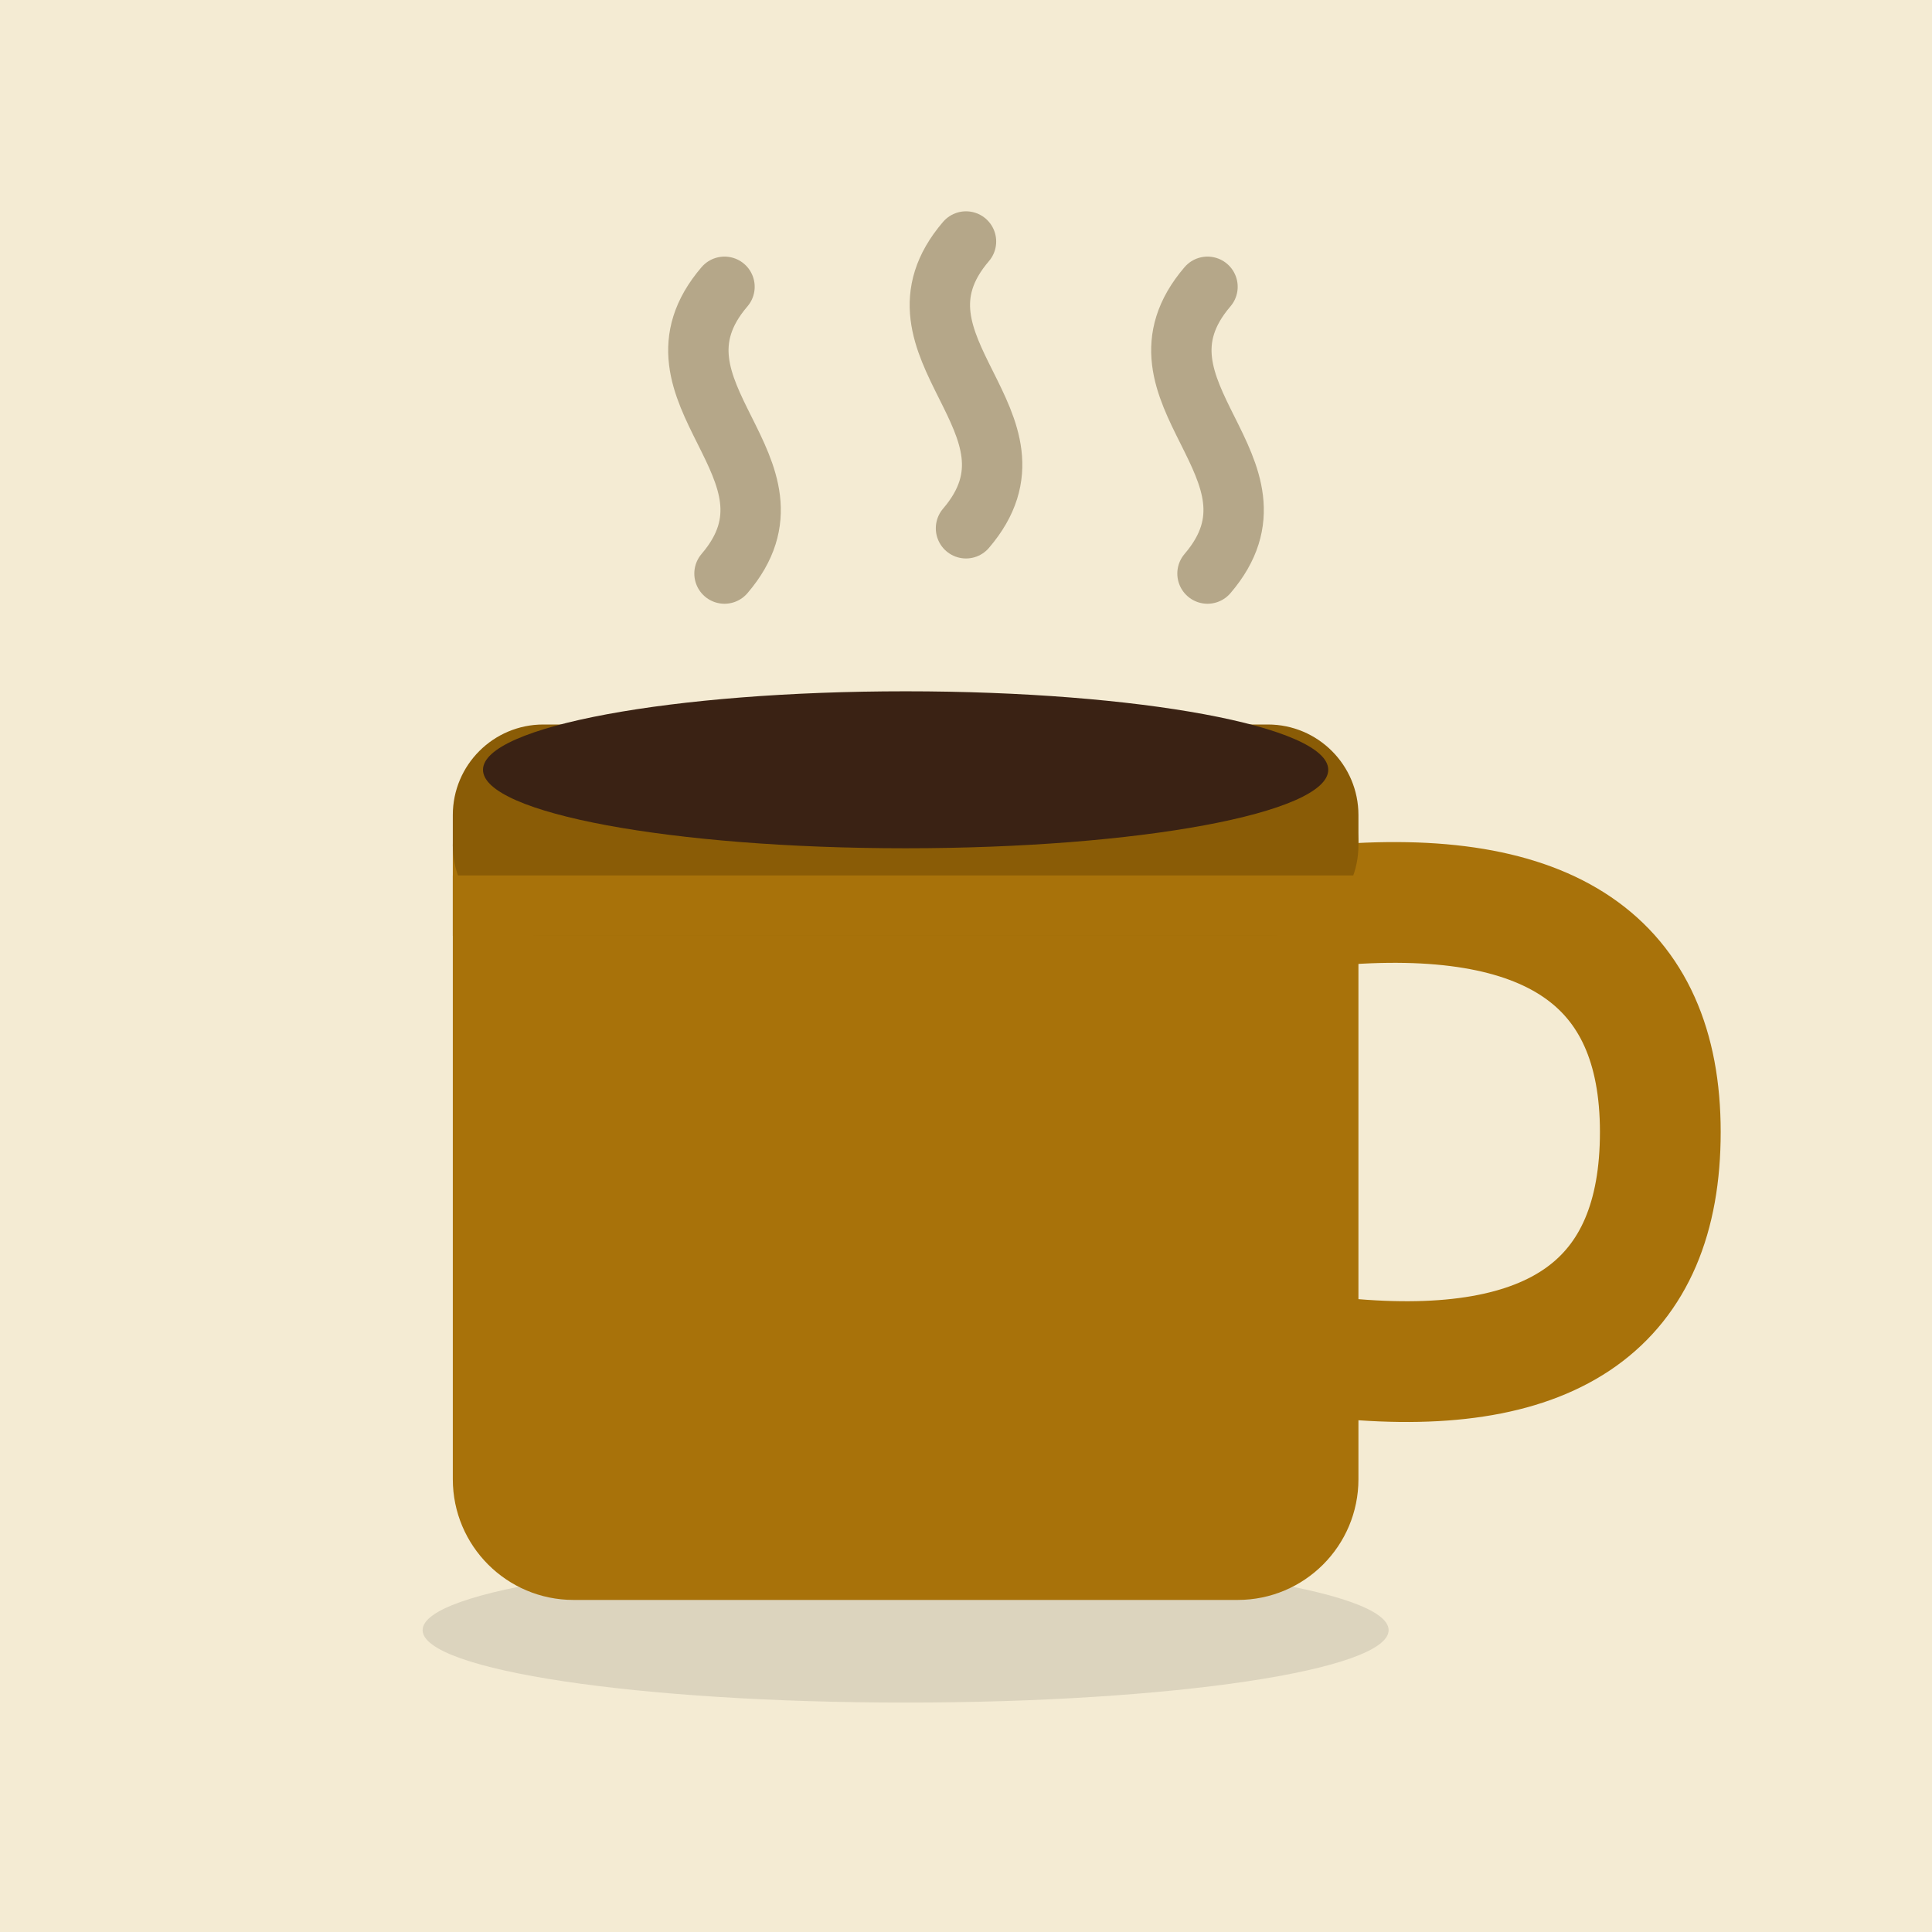
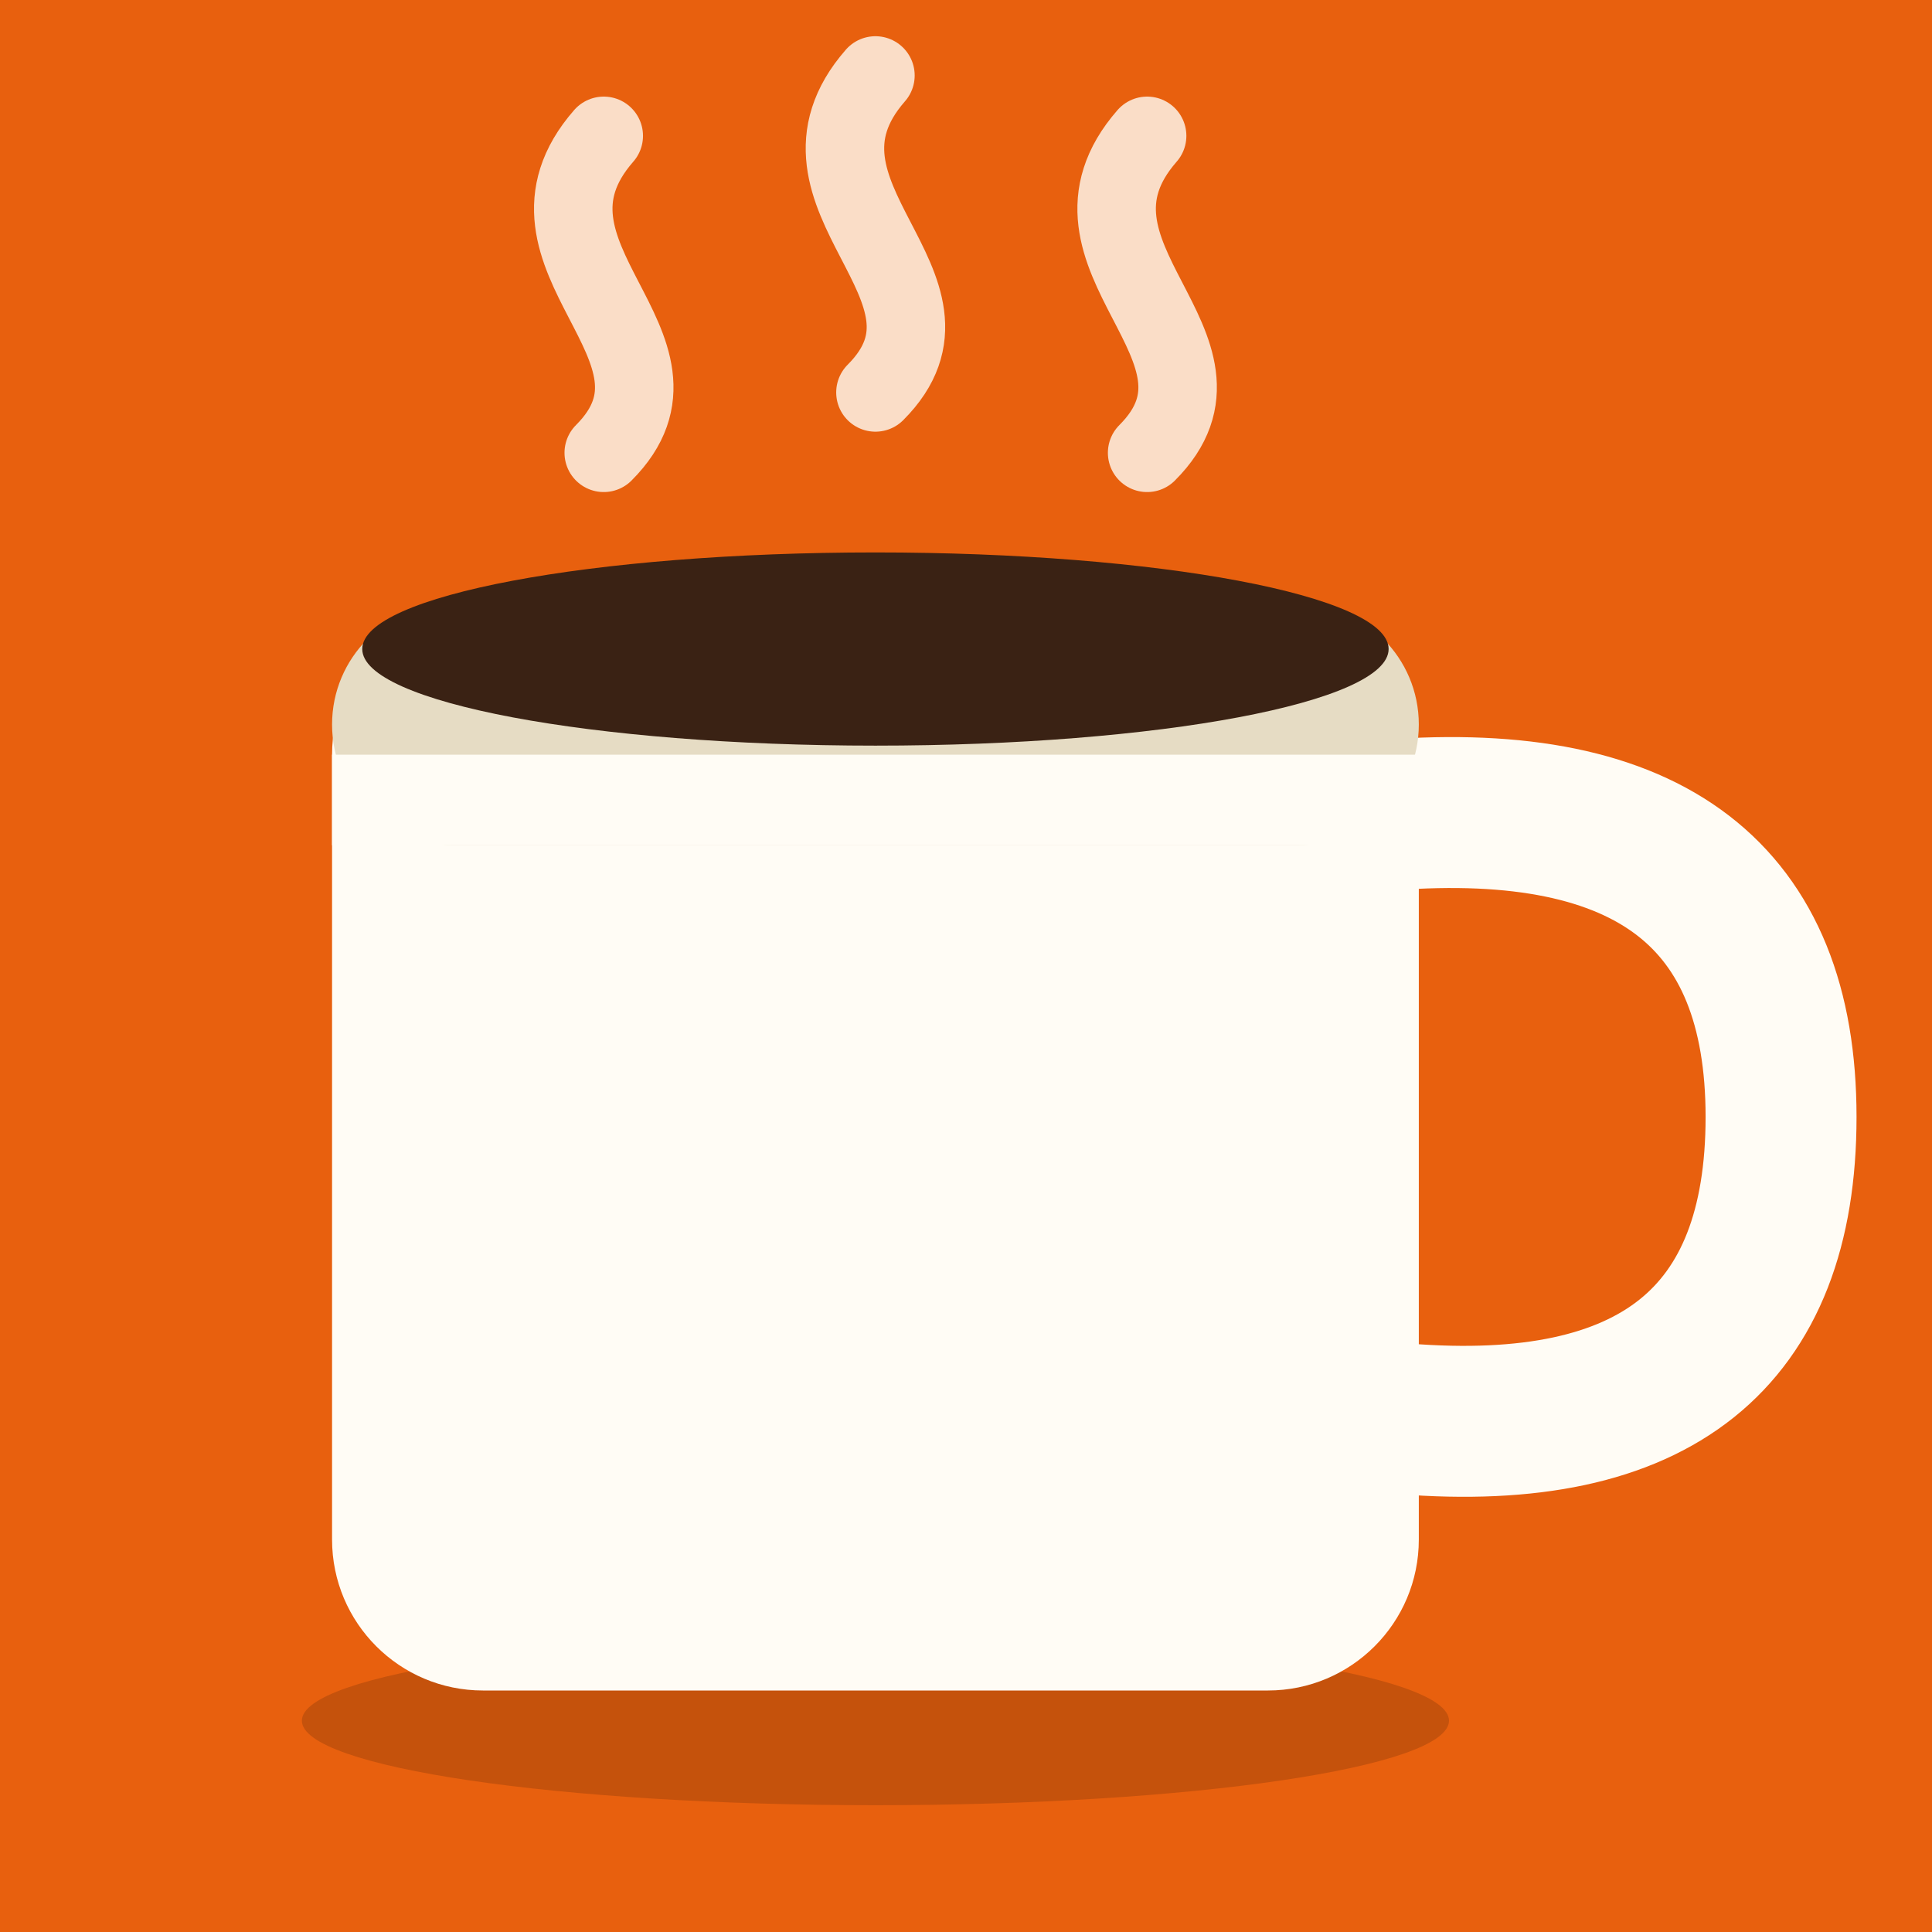
<svg xmlns="http://www.w3.org/2000/svg" viewBox="0 0 64 64">
-   <rect width="64" height="64" fill="#F4EBD3" />
-   <ellipse cx="30" cy="54" rx="16" ry="2.4" fill="#000" opacity=".1" />
-   <path d="M44 30 Q55 29 55 37.5 Q55 46 44.5 45" stroke="#A8720A" stroke-width="4" fill="none" stroke-linecap="round" />
-   <rect x="15" y="24" width="30" height="29" rx="4" fill="#A8720A" />
-   <rect x="15" y="24" width="30" height="7" rx="3" fill="#8A5C06" />
-   <rect x="15" y="29" width="30" height="2" fill="#A8720A" />
-   <ellipse cx="30" cy="25.5" rx="14" ry="2.6" fill="#3A2214" />
-   <g stroke="#8a7a58" stroke-width="2" fill="none" stroke-linecap="round" opacity=".6">
-     <path d="M24 19 c3 -3.5 -3 -6 0 -9.5" />
-     <path d="M32 17.5 c3 -3.5 -3 -6 0 -9.5" />
-     <path d="M40 19 c3 -3.5 -3 -6 0 -9.5" />
+   <rect width="64" height="64" fill="#E8600E" />
+   <ellipse cx="29" cy="57" rx="19" ry="2.8" fill="#000" opacity="0.15" />
+   <path d="M46 27 Q59 26 59 37 Q59 48 46.5 47" stroke="#FFFCF5" stroke-width="5" fill="none" stroke-linecap="round" />
+   <rect x="11" y="20" width="36" height="36" rx="5" fill="#FFFCF5" />
+   <rect x="11" y="20" width="36" height="8" rx="4" fill="#E6DCC4" />
+   <rect x="11" y="25" width="36" height="3" fill="#FFFCF5" />
+   <ellipse cx="29" cy="21.5" rx="17" ry="3.2" fill="#3A2214" />
+   <g stroke="#FFFCF5" stroke-width="2.6" fill="none" stroke-linecap="round" opacity="0.8">
+     <path d="M20 15 c3.5 -3.5 -3.5 -6.5 0 -10.5" />
+     <path d="M29 13 c3.5 -3.5 -3.5 -6.5 0 -10.5" />
+     <path d="M38 15 c3.5 -3.5 -3.5 -6.5 0 -10.5" />
  </g>
</svg>
